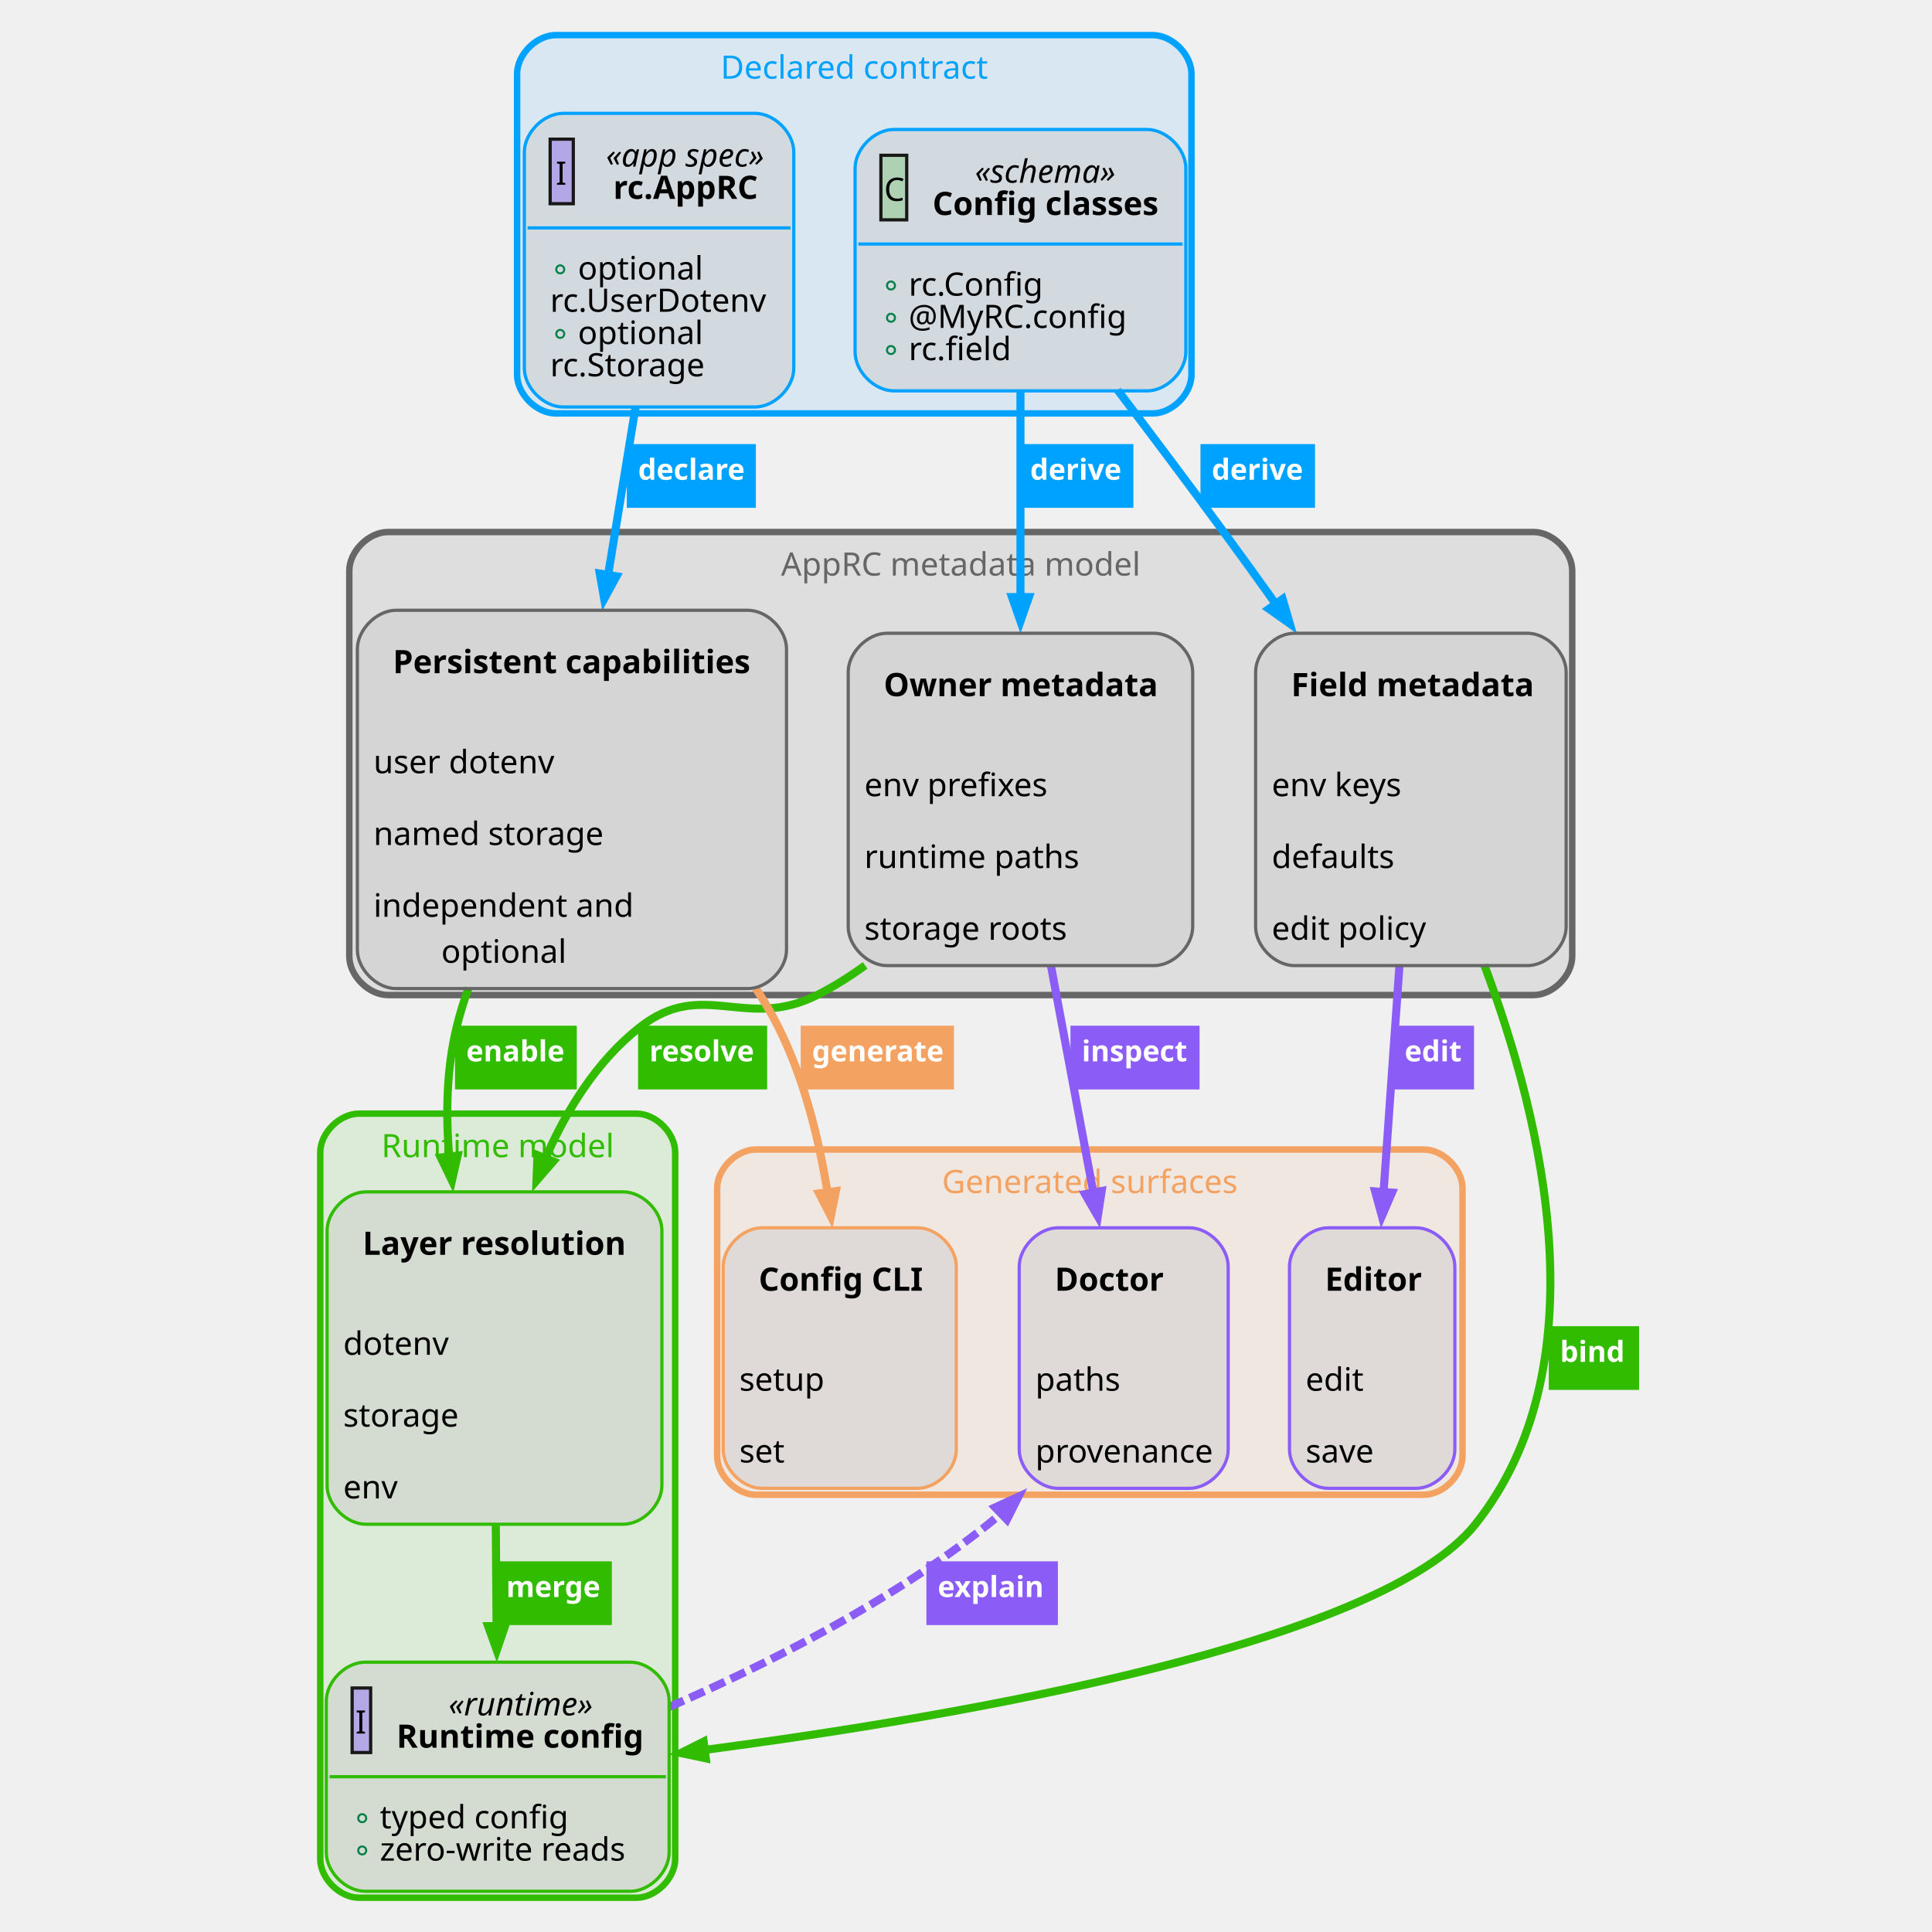
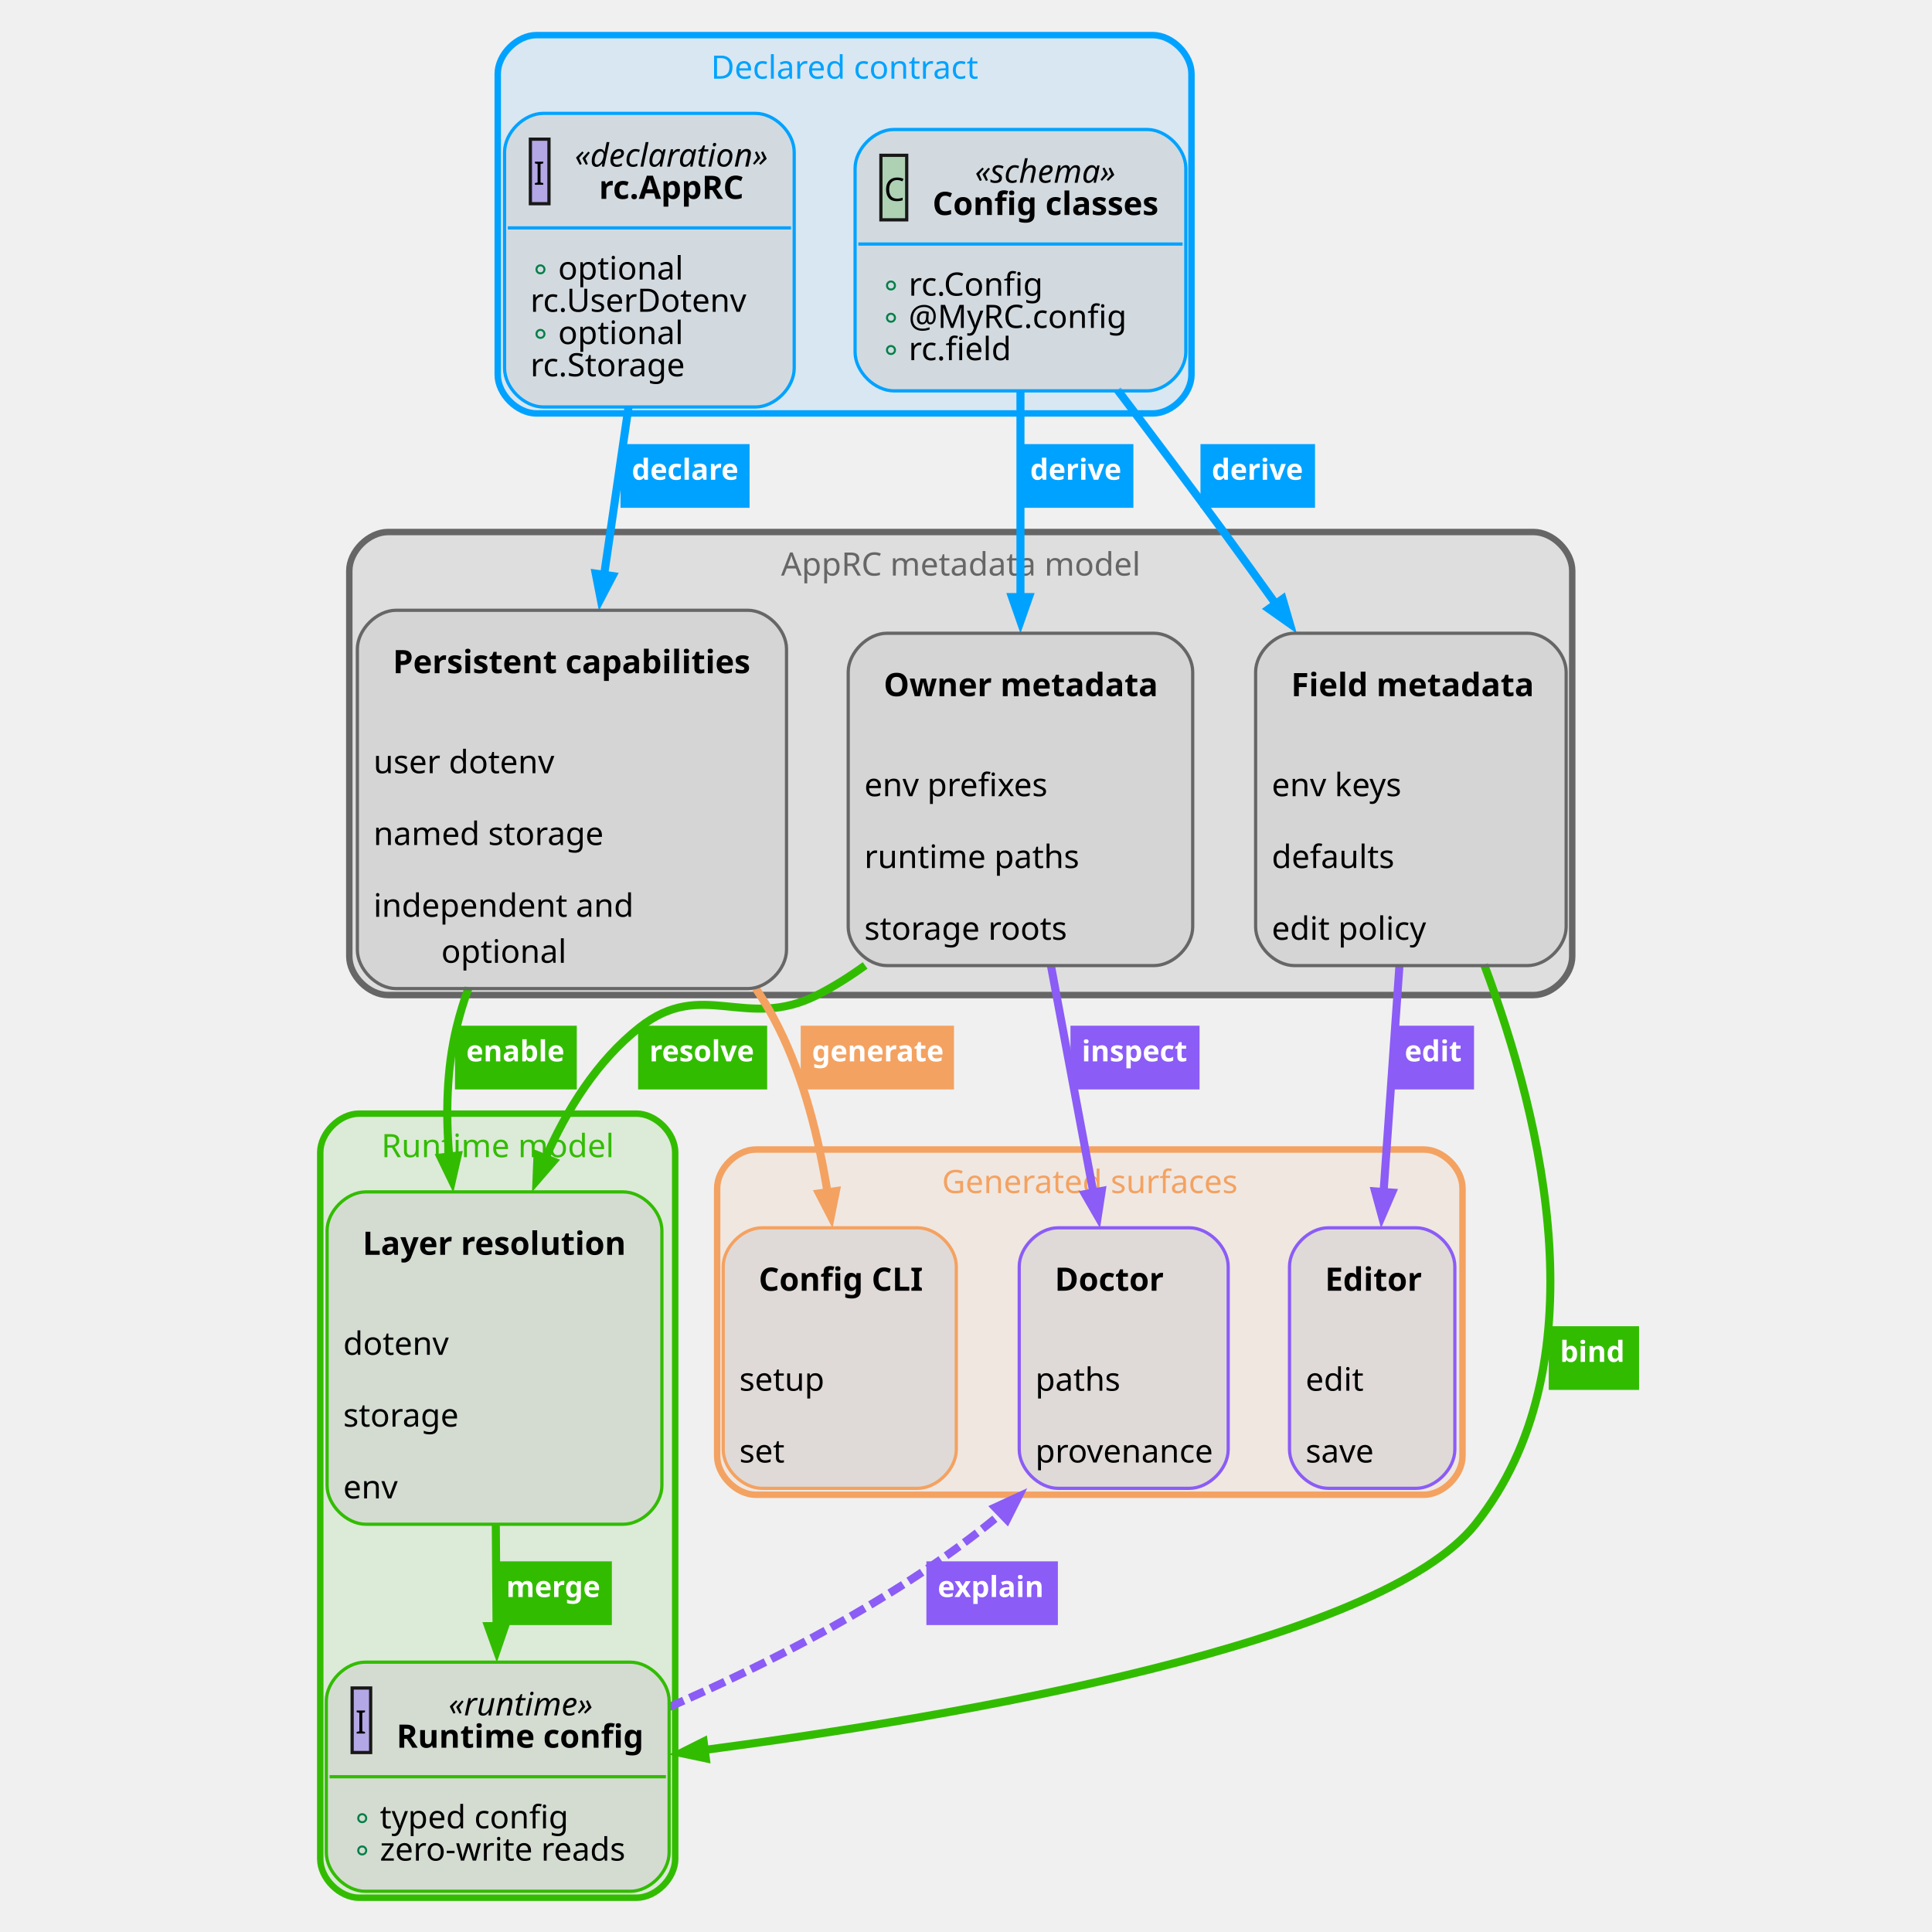
<svg xmlns="http://www.w3.org/2000/svg" width="900px" height="900px" viewBox="-113.5 0 769 769">
  <g id="graph0" class="graph" transform="scale(1.28434 1.28434) rotate(0) translate(2.88 596.13)">
    <g id="clust1" class="cluster">
-       <path fill="#00a2ff" fill-opacity="0.098" stroke="#00a2ff" stroke-width="2" d="M81,-468C81,-468 266,-468 266,-468 272,-468 278,-474 278,-480 278,-480 278,-573.25 278,-573.25 278,-579.25 272,-585.25 266,-585.25 266,-585.25 81,-585.25 81,-585.25 75,-585.25 69,-579.25 69,-573.25 69,-573.25 69,-480 69,-480 69,-474 75,-468 81,-468" />
-       <text xml:space="preserve" text-anchor="middle" x="173.5" y="-571.75" font-family="sans-serif" font-size="10.00" fill="#00a2ff">Declared contract</text>
+       <path fill="#00a2ff" fill-opacity="0.098" stroke="#00a2ff" stroke-width="2" d="M75,-468C75,-468 266,-468 266,-468 272,-468 278,-474 278,-480 278,-480 278,-573.25 278,-573.25 278,-579.25 272,-585.25 266,-585.25 266,-585.25 75,-585.25 75,-585.25 69,-585.25 63,-579.25 63,-573.25 63,-573.25 63,-480 63,-480 63,-474 69,-468 75,-468" />
+       <text xml:space="preserve" text-anchor="middle" x="170.5" y="-571.75" font-family="sans-serif" font-size="10.00" fill="#00a2ff">Declared contract</text>
    </g>
    <g id="clust2" class="cluster">
      <path fill="#444444" fill-opacity="0.098" stroke="#666666" stroke-width="2" d="M29,-287.75C29,-287.75 384,-287.75 384,-287.75 390,-287.75 396,-293.75 396,-299.75 396,-299.75 396,-419.25 396,-419.25 396,-425.25 390,-431.25 384,-431.25 384,-431.25 29,-431.25 29,-431.25 23,-431.25 17,-425.25 17,-419.25 17,-419.25 17,-299.75 17,-299.75 17,-293.75 23,-287.75 29,-287.75" />
      <text xml:space="preserve" text-anchor="middle" x="206.5" y="-417.75" font-family="sans-serif" font-size="10.00" fill="#666666">AppRC metadata model</text>
    </g>
    <g id="clust3" class="cluster">
      <path fill="#32bc00" fill-opacity="0.098" stroke="#32bc00" stroke-width="2" d="M20,-8C20,-8 106,-8 106,-8 112,-8 118,-14 118,-20 118,-20 118,-239 118,-239 118,-245 112,-251 106,-251 106,-251 20,-251 20,-251 14,-251 8,-245 8,-239 8,-239 8,-20 8,-20 8,-14 14,-8 20,-8" />
      <text xml:space="preserve" text-anchor="middle" x="63" y="-237.5" font-family="sans-serif" font-size="10.00" fill="#32bc00">Runtime model</text>
    </g>
    <g id="clust4" class="cluster">
      <path fill="#f4a261" fill-opacity="0.098" stroke="#f4a261" stroke-width="2" d="M143,-132.88C143,-132.88 350,-132.88 350,-132.88 356,-132.88 362,-138.88 362,-144.88 362,-144.88 362,-227.88 362,-227.88 362,-233.88 356,-239.88 350,-239.88 350,-239.88 143,-239.88 143,-239.88 137,-239.88 131,-233.88 131,-227.88 131,-227.88 131,-144.88 131,-144.88 131,-138.88 137,-132.88 143,-132.88" />
      <text xml:space="preserve" text-anchor="middle" x="246.5" y="-226.38" font-family="sans-serif" font-size="10.00" fill="#f4a261">Generated surfaces</text>
    </g>
    <g id="edge1" class="edge">
      <path fill="none" stroke="#00a2ff" stroke-width="2.5" d="M225,-475.37C225,-456.12 225,-432.47 225,-410.88" />
      <polygon fill="#00a2ff" stroke="#00a2ff" stroke-width="2.5" points="227.63,-411.09 225,-403.59 222.38,-411.09 227.63,-411.09" />
      <polygon fill="#00a2ff" stroke="none" points="225,-439.25 225,-458 259.5,-458 259.5,-439.25 225,-439.25" />
+       <polygon fill="none" stroke="#00a2ff" points="225,-439.25 225,-458 259.5,-458 259.5,-439.25 225,-439.25" />
      <text xml:space="preserve" text-anchor="start" x="228" y="-447.45" font-family="sans-serif" font-weight="bold" font-size="9.00" fill="#ffffff">derive</text>
-       <polygon fill="none" stroke="#00a2ff" points="225,-439.25 225,-458 259.5,-458 259.5,-439.25 225,-439.25" />
    </g>
    <g id="edge2" class="edge">
      <path fill="none" stroke="#00a2ff" stroke-width="2.5" d="M255.06,-475.31C265.57,-461.46 277.4,-445.73 288,-431.25 293.33,-423.98 298.87,-416.3 304.32,-408.68" />
      <polygon fill="#00a2ff" stroke="#00a2ff" stroke-width="2.5" points="306.25,-410.49 308.47,-402.86 301.98,-407.44 306.25,-410.49" />
      <polygon fill="#00a2ff" stroke="none" points="281.29,-439.25 281.29,-458 315.79,-458 315.79,-439.25 281.29,-439.25" />
+       <polygon fill="none" stroke="#00a2ff" points="281.29,-439.25 281.29,-458 315.79,-458 315.79,-439.25 281.29,-439.25" />
      <text xml:space="preserve" text-anchor="start" x="284.29" y="-447.45" font-family="sans-serif" font-weight="bold" font-size="9.00" fill="#ffffff">derive</text>
-       <polygon fill="none" stroke="#00a2ff" points="281.29,-439.25 281.29,-458 315.79,-458 315.79,-439.25 281.29,-439.25" />
    </g>
    <g id="edge3" class="edge">
-       <path fill="none" stroke="#00a2ff" stroke-width="2.5" d="M105.76,-470.25C103.13,-454.11 100.08,-435.46 97.17,-417.72" />
-       <polygon fill="#00a2ff" stroke="#00a2ff" stroke-width="2.5" points="99.8,-417.53 96,-410.55 94.62,-418.38 99.8,-417.53" />
-       <polygon fill="#00a2ff" stroke="none" points="103.5,-439.25 103.5,-458 142.5,-458 142.5,-439.25 103.5,-439.25" />
-       <text xml:space="preserve" text-anchor="start" x="106.5" y="-447.45" font-family="sans-serif" font-weight="bold" font-size="9.00" fill="#ffffff">declare</text>
-       <polygon fill="none" stroke="#00a2ff" points="103.5,-439.25 103.5,-458 142.5,-458 142.5,-439.25 103.5,-439.25" />
+       <path fill="none" stroke="#00a2ff" stroke-width="2.5" d="M103.57,-470.25C101.23,-454.19 98.54,-435.64 95.97,-417.97" />
+       <polygon fill="#00a2ff" stroke="#00a2ff" stroke-width="2.5" points="98.57,-417.61 94.89,-410.56 93.37,-418.36 98.57,-417.61" />
+       <polygon fill="#00a2ff" stroke="none" points="101.55,-439.25 101.55,-458 140.55,-458 140.55,-439.25 101.55,-439.25" />
+       <polygon fill="none" stroke="#00a2ff" points="101.55,-439.25 101.55,-458 140.55,-458 140.55,-439.25 101.55,-439.25" />
+       <text xml:space="preserve" text-anchor="start" x="104.55" y="-447.45" font-family="sans-serif" font-weight="bold" font-size="9.00" fill="#ffffff">declare</text>
    </g>
    <g id="edge4" class="edge">
      <path fill="none" stroke="#32bc00" stroke-width="2.5" d="M176.86,-296.93C172.08,-293.47 167.1,-290.34 162,-287.75 139.84,-276.52 126.53,-293.11 107,-277.75 93.77,-267.34 84.32,-252.21 77.63,-236.8" />
      <polygon fill="#32bc00" stroke="#32bc00" stroke-width="2.5" points="80.21,-236.2 75.01,-230.2 75.33,-238.14 80.21,-236.2" />
      <polygon fill="#32bc00" stroke="none" points="107,-259 107,-277.75 146,-277.75 146,-259 107,-259" />
+       <polygon fill="none" stroke="#32bc00" points="107,-259 107,-277.75 146,-277.75 146,-259 107,-259" />
      <text xml:space="preserve" text-anchor="start" x="110" y="-267.2" font-family="sans-serif" font-weight="bold" font-size="9.00" fill="#ffffff">resolve</text>
-       <polygon fill="none" stroke="#32bc00" points="107,-259 107,-277.75 146,-277.75 146,-259 107,-259" />
    </g>
    <g id="edge9" class="edge">
      <path fill="none" stroke="#8b5cf6" stroke-width="2.5" d="M234.43,-296.96C238.59,-274.69 243.47,-248.58 247.63,-226.35" />
      <polygon fill="#8b5cf6" stroke="#8b5cf6" stroke-width="2.5" points="250.17,-227.03 248.97,-219.18 245.01,-226.06 250.17,-227.03" />
      <polygon fill="#8b5cf6" stroke="none" points="241,-259 241,-277.75 280,-277.75 280,-259 241,-259" />
+       <polygon fill="none" stroke="#8b5cf6" points="241,-259 241,-277.75 280,-277.75 280,-259 241,-259" />
      <text xml:space="preserve" text-anchor="start" x="244" y="-267.2" font-family="sans-serif" font-weight="bold" font-size="9.00" fill="#ffffff">inspect</text>
-       <polygon fill="none" stroke="#8b5cf6" points="241,-259 241,-277.75 280,-277.75 280,-259 241,-259" />
    </g>
    <g id="edge6" class="edge">
      <path fill="none" stroke="#32bc00" stroke-width="2.5" d="M368.7,-297.21C387.3,-247.72 404.81,-172.57 366,-123.75 336.56,-86.72 206.74,-64.3 126.89,-53.77" />
      <polygon fill="#32bc00" stroke="#32bc00" stroke-width="2.5" points="127.49,-51.2 119.72,-52.84 126.82,-56.4 127.49,-51.2" />
      <polygon fill="#32bc00" stroke="none" points="389.22,-165.88 389.22,-184.62 416.22,-184.62 416.22,-165.88 389.22,-165.88" />
+       <polygon fill="none" stroke="#32bc00" points="389.22,-165.88 389.22,-184.62 416.22,-184.62 416.22,-165.88 389.22,-165.88" />
      <text xml:space="preserve" text-anchor="start" x="392.22" y="-174.07" font-family="sans-serif" font-weight="bold" font-size="9.00" fill="#ffffff">bind</text>
-       <polygon fill="none" stroke="#32bc00" points="389.22,-165.88 389.22,-184.62 416.22,-184.62 416.22,-165.88 389.22,-165.88" />
    </g>
    <g id="edge10" class="edge">
      <path fill="none" stroke="#8b5cf6" stroke-width="2.5" d="M342.46,-296.96C340.91,-274.79 339.09,-248.82 337.53,-226.66" />
      <polygon fill="#8b5cf6" stroke="#8b5cf6" stroke-width="2.5" points="340.16,-226.53 337.01,-219.23 334.92,-226.9 340.16,-226.53" />
      <polygon fill="#8b5cf6" stroke="none" points="341.07,-259 341.07,-277.75 365.07,-277.75 365.07,-259 341.07,-259" />
+       <polygon fill="none" stroke="#8b5cf6" points="341.07,-259 341.07,-277.75 365.07,-277.75 365.07,-259 341.07,-259" />
      <text xml:space="preserve" text-anchor="start" x="344.07" y="-267.2" font-family="sans-serif" font-weight="bold" font-size="9.00" fill="#ffffff">edit</text>
-       <polygon fill="none" stroke="#8b5cf6" points="341.07,-259 341.07,-277.75 365.07,-277.75 365.07,-259 341.07,-259" />
    </g>
    <g id="edge5" class="edge">
      <path fill="none" stroke="#32bc00" stroke-width="2.5" d="M53.99,-290.05C52.51,-285.97 51.24,-281.84 50.25,-277.75 47.14,-264.89 46.84,-250.9 47.98,-237.54" />
      <polygon fill="#32bc00" stroke="#32bc00" stroke-width="2.5" points="50.57,-238 48.81,-230.25 45.35,-237.41 50.57,-238" />
      <polygon fill="#32bc00" stroke="none" points="50.25,-259 50.25,-277.75 87,-277.75 87,-259 50.25,-259" />
+       <polygon fill="none" stroke="#32bc00" points="50.25,-259 50.25,-277.75 87,-277.75 87,-259 50.25,-259" />
      <text xml:space="preserve" text-anchor="start" x="53.25" y="-267.2" font-family="sans-serif" font-weight="bold" font-size="9.00" fill="#ffffff">enable</text>
-       <polygon fill="none" stroke="#32bc00" points="50.25,-259 50.25,-277.75 87,-277.75 87,-259 50.25,-259" />
    </g>
    <g id="edge8" class="edge">
      <path fill="none" stroke="#f4a261" stroke-width="2.5" d="M142.97,-289.85C145.57,-285.91 147.94,-281.86 150,-277.75 157.9,-261.97 162.53,-243.32 165.25,-226.34" />
      <polygon fill="#f4a261" stroke="#f4a261" stroke-width="2.5" points="167.8,-227 166.24,-219.21 162.6,-226.28 167.8,-227" />
      <polygon fill="#f4a261" stroke="none" points="157.4,-259 157.4,-277.75 203.9,-277.75 203.9,-259 157.4,-259" />
+       <polygon fill="none" stroke="#f4a261" points="157.4,-259 157.4,-277.75 203.9,-277.75 203.9,-259 157.4,-259" />
      <text xml:space="preserve" text-anchor="start" x="160.4" y="-267.2" font-family="sans-serif" font-weight="bold" font-size="9.00" fill="#ffffff">generate</text>
-       <polygon fill="none" stroke="#f4a261" points="157.4,-259 157.4,-277.75 203.9,-277.75 203.9,-259 157.4,-259" />
    </g>
    <g id="edge7" class="edge">
      <path fill="none" stroke="#32bc00" stroke-width="2.5" d="M62.4,-123.76C62.48,-113.32 62.56,-102.38 62.64,-92.13" />
      <polygon fill="#32bc00" stroke="#32bc00" stroke-width="2.5" points="65.27,-92.21 62.7,-84.69 60.02,-92.17 65.27,-92.21" />
      <polygon fill="#32bc00" stroke="none" points="62.62,-93 62.62,-111.75 97.87,-111.75 97.87,-93 62.62,-93" />
+       <polygon fill="none" stroke="#32bc00" points="62.62,-93 62.62,-111.75 97.87,-111.75 97.87,-93 62.62,-93" />
      <text xml:space="preserve" text-anchor="start" x="65.62" y="-101.2" font-family="sans-serif" font-weight="bold" font-size="9.00" fill="#ffffff">merge</text>
-       <polygon fill="none" stroke="#32bc00" points="62.62,-93 62.62,-111.75 97.87,-111.75 97.87,-93 62.62,-93" />
    </g>
    <g id="edge11" class="edge">
      <path fill="none" stroke="#8b5cf6" stroke-width="2.5" stroke-dasharray="5,2" d="M116.07,-67.08C146.79,-80.5 185.16,-99.93 215,-123.75 216.44,-124.9 217.87,-126.1 219.27,-127.35" />
      <polygon fill="#8b5cf6" stroke="#8b5cf6" stroke-width="2.5" points="217.16,-128.97 224.38,-132.29 220.81,-125.19 217.16,-128.97" />
      <polygon fill="#8b5cf6" stroke="none" points="196.35,-93 196.35,-111.75 236.1,-111.75 236.1,-93 196.35,-93" />
+       <polygon fill="none" stroke="#8b5cf6" points="196.35,-93 196.35,-111.75 236.1,-111.75 236.1,-93 196.35,-93" />
      <text xml:space="preserve" text-anchor="start" x="199.35" y="-101.2" font-family="sans-serif" font-weight="bold" font-size="9.00" fill="#ffffff">explain</text>
-       <polygon fill="none" stroke="#8b5cf6" points="196.35,-93 196.35,-111.75 236.1,-111.75 236.1,-93 196.35,-93" />
    </g>
    <g id="node1" class="node">
      <path fill="#cccccc" fill-opacity="0.467" stroke="none" d="M185.75,-475C185.75,-475 264.25,-475 264.25,-475 270.25,-475 276.25,-481 276.25,-487 276.25,-487 276.25,-544 276.25,-544 276.25,-550 270.25,-556 264.25,-556 264.25,-556 185.75,-556 185.75,-556 179.75,-556 173.75,-550 173.75,-544 173.75,-544 173.75,-487 173.75,-487 173.75,-481 179.75,-475 185.75,-475" />
+       <path fill="none" stroke="#00a2ff" d="M185.75,-475C185.75,-475 264.25,-475 264.25,-475 270.25,-475 276.25,-481 276.25,-487 276.25,-487 276.25,-544 276.25,-544 276.25,-550 270.25,-556 264.25,-556 264.25,-556 185.75,-556 185.75,-556 179.75,-556 173.75,-550 173.75,-544 173.75,-544 173.75,-487 173.75,-487 173.75,-481 179.75,-475 185.75,-475" />
      <polygon fill="#add1b2" stroke="none" points="181.75,-528 181.75,-548 189.75,-548 189.75,-528 181.75,-528" />
      <polygon fill="none" stroke="#181818" points="181.75,-528 181.75,-548 189.75,-548 189.75,-528 181.75,-528" />
      <text xml:space="preserve" text-anchor="start" x="182.75" y="-533.88" font-family="sans-serif" font-size="10.00">C</text>
      <text xml:space="preserve" text-anchor="start" x="210.88" y="-539.5" font-family="sans-serif" font-style="italic" font-size="10.00">«schema»</text>
      <text xml:space="preserve" text-anchor="start" x="197.75" y="-529.5" font-family="sans-serif" font-weight="bold" font-size="10.00">Config classes</text>
      <polygon fill="#00a2ff" stroke="none" points="174.75,-520 174.75,-521 275.25,-521 275.25,-520 174.75,-520" />
      <text xml:space="preserve" text-anchor="start" x="181.75" y="-504.5" font-family="sans-serif" font-size="10.00" fill="#038048">∘</text>
      <text xml:space="preserve" text-anchor="start" x="187.75" y="-504.5" font-family="sans-serif" font-size="10.00"> rc.Config</text>
      <text xml:space="preserve" text-anchor="start" x="181.75" y="-494.5" font-family="sans-serif" font-size="10.00" fill="#038048">∘</text>
      <text xml:space="preserve" text-anchor="start" x="187.75" y="-494.5" font-family="sans-serif" font-size="10.00"> @MyRC.config</text>
      <text xml:space="preserve" text-anchor="start" x="181.75" y="-484.5" font-family="sans-serif" font-size="10.00" fill="#038048">∘</text>
      <text xml:space="preserve" text-anchor="start" x="187.75" y="-484.5" font-family="sans-serif" font-size="10.00"> rc.field</text>
-       <path fill="none" stroke="#00a2ff" d="M185.75,-475C185.75,-475 264.25,-475 264.25,-475 270.25,-475 276.25,-481 276.25,-487 276.25,-487 276.25,-544 276.25,-544 276.25,-550 270.25,-556 264.25,-556 264.25,-556 185.75,-556 185.75,-556 179.75,-556 173.75,-550 173.75,-544 173.75,-544 173.75,-487 173.75,-487 173.75,-481 179.75,-475 185.75,-475" />
    </g>
    <g id="node2" class="node">
-       <path fill="#cccccc" fill-opacity="0.467" stroke="none" d="M83.25,-470C83.25,-470 142.75,-470 142.75,-470 148.75,-470 154.75,-476 154.75,-482 154.75,-482 154.75,-549 154.75,-549 154.75,-555 148.75,-561 142.75,-561 142.75,-561 83.25,-561 83.25,-561 77.25,-561 71.25,-555 71.25,-549 71.25,-549 71.25,-482 71.25,-482 71.25,-476 77.25,-470 83.25,-470" />
-       <polygon fill="#b4a7e5" stroke="none" points="79.25,-533 79.25,-553 86.42,-553 86.42,-533 79.25,-533" />
-       <polygon fill="none" stroke="#181818" points="79.25,-533 79.25,-553 86.42,-553 86.42,-533 79.25,-533" />
-       <text xml:space="preserve" text-anchor="start" x="80.96" y="-538.88" font-family="sans-serif" font-size="10.00">I</text>
-       <text xml:space="preserve" text-anchor="start" x="96.54" y="-544.5" font-family="sans-serif" font-style="italic" font-size="10.00">«app spec»</text>
-       <text xml:space="preserve" text-anchor="start" x="98.79" y="-534.5" font-family="sans-serif" font-weight="bold" font-size="10.00">rc.AppRC</text>
-       <polygon fill="#00a2ff" stroke="none" points="72.25,-525 72.25,-526 153.75,-526 153.75,-525 72.25,-525" />
-       <text xml:space="preserve" text-anchor="start" x="79.25" y="-509.5" font-family="sans-serif" font-size="10.00" fill="#038048">∘</text>
-       <text xml:space="preserve" text-anchor="start" x="85.25" y="-509.5" font-family="sans-serif" font-size="10.00"> optional</text>
-       <text xml:space="preserve" text-anchor="start" x="79.25" y="-499.5" font-family="sans-serif" font-size="10.00">rc.UserDotenv</text>
-       <text xml:space="preserve" text-anchor="start" x="79.25" y="-489.5" font-family="sans-serif" font-size="10.00" fill="#038048">∘</text>
-       <text xml:space="preserve" text-anchor="start" x="85.25" y="-489.5" font-family="sans-serif" font-size="10.00"> optional</text>
-       <text xml:space="preserve" text-anchor="start" x="79.25" y="-479.5" font-family="sans-serif" font-size="10.00">rc.Storage</text>
-       <path fill="none" stroke="#00a2ff" d="M83.25,-470C83.25,-470 142.75,-470 142.75,-470 148.75,-470 154.75,-476 154.75,-482 154.75,-482 154.75,-549 154.75,-549 154.75,-555 148.75,-561 142.75,-561 142.75,-561 83.25,-561 83.25,-561 77.25,-561 71.25,-555 71.25,-549 71.25,-549 71.25,-482 71.25,-482 71.25,-476 77.25,-470 83.25,-470" />
+       <path fill="#cccccc" fill-opacity="0.467" stroke="none" d="M77.12,-470C77.12,-470 142.88,-470 142.88,-470 148.88,-470 154.88,-476 154.88,-482 154.88,-482 154.88,-549 154.88,-549 154.88,-555 148.88,-561 142.88,-561 142.88,-561 77.12,-561 77.12,-561 71.12,-561 65.12,-555 65.12,-549 65.12,-549 65.12,-482 65.12,-482 65.12,-476 71.12,-470 77.12,-470" />
+       <path fill="none" stroke="#00a2ff" d="M77.12,-470C77.12,-470 142.88,-470 142.88,-470 148.88,-470 154.88,-476 154.88,-482 154.88,-482 154.88,-549 154.88,-549 154.88,-555 148.88,-561 142.88,-561 142.88,-561 77.12,-561 77.12,-561 71.12,-561 65.12,-555 65.12,-549 65.12,-549 65.12,-482 65.12,-482 65.12,-476 71.12,-470 77.12,-470" />
+       <polygon fill="#b4a7e5" stroke="none" points="73.12,-533 73.12,-553 78.88,-553 78.88,-533 73.12,-533" />
+       <polygon fill="none" stroke="#181818" points="73.12,-533 73.12,-553 78.88,-553 78.88,-533 73.12,-533" />
+       <text xml:space="preserve" text-anchor="start" x="74.12" y="-538.88" font-family="sans-serif" font-size="10.00">I</text>
+       <text xml:space="preserve" text-anchor="start" x="86.88" y="-544.5" font-family="sans-serif" font-style="italic" font-size="10.00">«declaration»</text>
+       <text xml:space="preserve" text-anchor="start" x="94.38" y="-534.5" font-family="sans-serif" font-weight="bold" font-size="10.00">rc.AppRC</text>
+       <polygon fill="#00a2ff" stroke="none" points="66.12,-525 66.12,-526 153.88,-526 153.88,-525 66.12,-525" />
+       <text xml:space="preserve" text-anchor="start" x="73.12" y="-509.5" font-family="sans-serif" font-size="10.00" fill="#038048">∘</text>
+       <text xml:space="preserve" text-anchor="start" x="79.12" y="-509.5" font-family="sans-serif" font-size="10.00"> optional</text>
+       <text xml:space="preserve" text-anchor="start" x="73.12" y="-499.5" font-family="sans-serif" font-size="10.00">rc.UserDotenv</text>
+       <text xml:space="preserve" text-anchor="start" x="73.12" y="-489.5" font-family="sans-serif" font-size="10.00" fill="#038048">∘</text>
+       <text xml:space="preserve" text-anchor="start" x="79.12" y="-489.5" font-family="sans-serif" font-size="10.00"> optional</text>
+       <text xml:space="preserve" text-anchor="start" x="73.12" y="-479.5" font-family="sans-serif" font-size="10.00">rc.Storage</text>
    </g>
    <g id="node3" class="node">
      <path fill="#cccccc" fill-opacity="0.467" stroke="none" d="M183.62,-296.88C183.62,-296.88 266.38,-296.88 266.38,-296.88 272.38,-296.88 278.38,-302.88 278.38,-308.88 278.38,-308.88 278.38,-387.88 278.38,-387.88 278.38,-393.88 272.38,-399.88 266.38,-399.88 266.38,-399.88 183.62,-399.88 183.62,-399.88 177.62,-399.88 171.62,-393.88 171.62,-387.88 171.62,-387.88 171.62,-308.88 171.62,-308.88 171.62,-302.88 177.62,-296.88 183.62,-296.88" />
+       <path fill="none" stroke="#666666" d="M183.62,-296.88C183.62,-296.88 266.38,-296.88 266.38,-296.88 272.38,-296.88 278.38,-302.88 278.38,-308.88 278.38,-308.88 278.38,-387.88 278.38,-387.88 278.38,-393.88 272.38,-399.88 266.38,-399.88 266.38,-399.88 183.62,-399.88 183.62,-399.88 177.62,-399.88 171.62,-393.88 171.62,-387.88 171.62,-387.88 171.62,-308.88 171.62,-308.88 171.62,-302.88 177.62,-296.88 183.62,-296.88" />
      <text xml:space="preserve" text-anchor="start" x="182.62" y="-380.38" font-family="sans-serif" font-weight="bold" font-size="10.00">Owner metadata</text>
      <text xml:space="preserve" text-anchor="start" x="176.62" y="-349.38" font-family="sans-serif" font-size="10.00">env prefixes</text>
      <text xml:space="preserve" text-anchor="start" x="176.62" y="-327.12" font-family="sans-serif" font-size="10.00">runtime paths</text>
      <text xml:space="preserve" text-anchor="start" x="176.62" y="-304.88" font-family="sans-serif" font-size="10.00">storage roots</text>
-       <path fill="none" stroke="#666666" d="M183.62,-296.88C183.62,-296.88 266.38,-296.88 266.38,-296.88 272.38,-296.88 278.38,-302.88 278.38,-308.88 278.38,-308.88 278.38,-387.88 278.38,-387.88 278.38,-393.88 272.38,-399.88 266.38,-399.88 266.38,-399.88 183.62,-399.88 183.62,-399.88 177.62,-399.88 171.62,-393.88 171.62,-387.88 171.62,-387.88 171.62,-308.88 171.62,-308.88 171.62,-302.88 177.62,-296.88 183.62,-296.88" />
    </g>
    <g id="node4" class="node">
      <path fill="#cccccc" fill-opacity="0.467" stroke="none" d="M309.88,-296.88C309.88,-296.88 382.12,-296.88 382.12,-296.88 388.12,-296.88 394.12,-302.88 394.12,-308.88 394.12,-308.88 394.12,-387.88 394.12,-387.88 394.12,-393.88 388.12,-399.88 382.12,-399.88 382.12,-399.88 309.88,-399.88 309.88,-399.88 303.88,-399.88 297.88,-393.88 297.88,-387.88 297.88,-387.88 297.88,-308.88 297.88,-308.88 297.88,-302.88 303.88,-296.88 309.88,-296.88" />
+       <path fill="none" stroke="#666666" d="M309.88,-296.88C309.88,-296.88 382.12,-296.88 382.12,-296.88 388.12,-296.88 394.12,-302.88 394.12,-308.88 394.12,-308.88 394.12,-387.88 394.12,-387.88 394.12,-393.88 388.12,-399.88 382.12,-399.88 382.12,-399.88 309.88,-399.88 309.88,-399.88 303.88,-399.88 297.88,-393.88 297.88,-387.88 297.88,-387.88 297.88,-308.88 297.88,-308.88 297.88,-302.88 303.88,-296.88 309.88,-296.88" />
      <text xml:space="preserve" text-anchor="start" x="308.88" y="-380.38" font-family="sans-serif" font-weight="bold" font-size="10.00">Field metadata</text>
      <text xml:space="preserve" text-anchor="start" x="302.88" y="-349.38" font-family="sans-serif" font-size="10.00">env keys</text>
      <text xml:space="preserve" text-anchor="start" x="302.88" y="-327.12" font-family="sans-serif" font-size="10.00">defaults</text>
      <text xml:space="preserve" text-anchor="start" x="302.88" y="-304.88" font-family="sans-serif" font-size="10.00">edit policy</text>
-       <path fill="none" stroke="#666666" d="M309.88,-296.88C309.88,-296.88 382.12,-296.88 382.12,-296.88 388.12,-296.88 394.12,-302.88 394.12,-308.88 394.12,-308.88 394.12,-387.88 394.12,-387.88 394.12,-393.88 388.12,-399.88 382.12,-399.88 382.12,-399.88 309.88,-399.88 309.88,-399.88 303.88,-399.88 297.88,-393.88 297.88,-387.88 297.88,-387.88 297.88,-308.88 297.88,-308.88 297.88,-302.88 303.88,-296.88 309.88,-296.88" />
    </g>
    <g id="node5" class="node">
      <path fill="#cccccc" fill-opacity="0.467" stroke="none" d="M31.5,-289.75C31.5,-289.75 140.5,-289.75 140.5,-289.75 146.5,-289.75 152.5,-295.75 152.5,-301.75 152.5,-301.75 152.5,-395 152.5,-395 152.5,-401 146.5,-407 140.5,-407 140.5,-407 31.5,-407 31.5,-407 25.5,-407 19.5,-401 19.5,-395 19.5,-395 19.5,-301.75 19.5,-301.75 19.5,-295.75 25.5,-289.75 31.5,-289.75" />
+       <path fill="none" stroke="#666666" d="M31.5,-289.75C31.5,-289.75 140.5,-289.75 140.5,-289.75 146.5,-289.75 152.5,-295.75 152.5,-301.75 152.5,-301.75 152.5,-395 152.5,-395 152.5,-401 146.5,-407 140.5,-407 140.5,-407 31.5,-407 31.5,-407 25.5,-407 19.5,-401 19.5,-395 19.5,-395 19.5,-301.75 19.5,-301.75 19.5,-295.75 25.5,-289.75 31.5,-289.75" />
      <text xml:space="preserve" text-anchor="start" x="30.5" y="-387.5" font-family="sans-serif" font-weight="bold" font-size="10.00">Persistent capabilities</text>
      <text xml:space="preserve" text-anchor="start" x="24.5" y="-356.5" font-family="sans-serif" font-size="10.00">user dotenv</text>
      <text xml:space="preserve" text-anchor="start" x="24.5" y="-334.25" font-family="sans-serif" font-size="10.00">named storage</text>
      <text xml:space="preserve" text-anchor="start" x="24.5" y="-312" font-family="sans-serif" font-size="10.00">independent and</text>
      <text xml:space="preserve" text-anchor="start" x="45.5" y="-297.75" font-family="sans-serif" font-size="10.00">optional</text>
-       <path fill="none" stroke="#666666" d="M31.5,-289.75C31.5,-289.75 140.5,-289.75 140.5,-289.75 146.5,-289.75 152.5,-295.75 152.5,-301.75 152.5,-301.75 152.5,-395 152.5,-395 152.5,-401 146.5,-407 140.5,-407 140.5,-407 31.5,-407 31.5,-407 25.5,-407 19.5,-401 19.5,-395 19.5,-395 19.5,-301.75 19.5,-301.75 19.5,-295.75 25.5,-289.75 31.5,-289.75" />
    </g>
    <g id="node6" class="node">
      <path fill="#cccccc" fill-opacity="0.467" stroke="none" d="M22.12,-123.75C22.12,-123.75 101.88,-123.75 101.88,-123.75 107.88,-123.75 113.88,-129.75 113.88,-135.75 113.88,-135.75 113.88,-214.75 113.88,-214.75 113.88,-220.75 107.88,-226.75 101.88,-226.75 101.88,-226.75 22.12,-226.75 22.12,-226.75 16.12,-226.75 10.12,-220.75 10.12,-214.75 10.12,-214.75 10.12,-135.75 10.12,-135.75 10.12,-129.75 16.12,-123.75 22.12,-123.75" />
+       <path fill="none" stroke="#32bc00" d="M22.12,-123.75C22.12,-123.75 101.88,-123.75 101.88,-123.75 107.88,-123.75 113.88,-129.75 113.88,-135.75 113.88,-135.75 113.88,-214.75 113.88,-214.75 113.88,-220.75 107.88,-226.75 101.88,-226.75 101.88,-226.75 22.12,-226.75 22.12,-226.75 16.12,-226.75 10.12,-220.75 10.12,-214.75 10.12,-214.75 10.12,-135.75 10.12,-135.75 10.12,-129.75 16.12,-123.75 22.12,-123.75" />
      <text xml:space="preserve" text-anchor="start" x="21.12" y="-207.25" font-family="sans-serif" font-weight="bold" font-size="10.00">Layer resolution</text>
      <text xml:space="preserve" text-anchor="start" x="15.12" y="-176.25" font-family="sans-serif" font-size="10.00">dotenv</text>
      <text xml:space="preserve" text-anchor="start" x="15.12" y="-154" font-family="sans-serif" font-size="10.00">storage</text>
      <text xml:space="preserve" text-anchor="start" x="15.12" y="-131.75" font-family="sans-serif" font-size="10.00">env</text>
-       <path fill="none" stroke="#32bc00" d="M22.12,-123.75C22.12,-123.75 101.88,-123.75 101.88,-123.75 107.88,-123.75 113.88,-129.75 113.88,-135.75 113.88,-135.75 113.88,-214.75 113.88,-214.75 113.88,-220.75 107.88,-226.75 101.88,-226.75 101.88,-226.75 22.12,-226.75 22.12,-226.75 16.12,-226.75 10.12,-220.75 10.12,-214.75 10.12,-214.75 10.12,-135.75 10.12,-135.75 10.12,-129.75 16.12,-123.75 22.12,-123.75" />
    </g>
    <g id="node7" class="node">
      <path fill="#cccccc" fill-opacity="0.467" stroke="none" d="M21.88,-10C21.88,-10 104.12,-10 104.12,-10 110.12,-10 116.12,-16 116.12,-22 116.12,-22 116.12,-69 116.12,-69 116.12,-75 110.12,-81 104.12,-81 104.12,-81 21.88,-81 21.88,-81 15.88,-81 9.88,-75 9.88,-69 9.88,-69 9.88,-22 9.88,-22 9.88,-16 15.88,-10 21.88,-10" />
+       <path fill="none" stroke="#32bc00" d="M21.88,-10C21.88,-10 104.12,-10 104.12,-10 110.12,-10 116.12,-16 116.12,-22 116.12,-22 116.12,-69 116.12,-69 116.12,-75 110.12,-81 104.12,-81 104.12,-81 21.88,-81 21.88,-81 15.88,-81 9.88,-75 9.88,-69 9.88,-69 9.88,-22 9.88,-22 9.88,-16 15.88,-10 21.88,-10" />
      <polygon fill="#b4a7e5" stroke="none" points="17.88,-53 17.88,-73 23.62,-73 23.62,-53 17.88,-53" />
      <polygon fill="none" stroke="#181818" points="17.88,-53 17.88,-73 23.62,-73 23.62,-53 17.88,-53" />
      <text xml:space="preserve" text-anchor="start" x="18.88" y="-58.88" font-family="sans-serif" font-size="10.00">I</text>
      <text xml:space="preserve" text-anchor="start" x="47.75" y="-64.5" font-family="sans-serif" font-style="italic" font-size="10.00">«runtime»</text>
      <text xml:space="preserve" text-anchor="start" x="31.62" y="-54.5" font-family="sans-serif" font-weight="bold" font-size="10.00">Runtime config</text>
      <polygon fill="#32bc00" stroke="none" points="10.88,-45 10.88,-46 115.12,-46 115.12,-45 10.88,-45" />
      <text xml:space="preserve" text-anchor="start" x="17.88" y="-29.5" font-family="sans-serif" font-size="10.00" fill="#038048">∘</text>
      <text xml:space="preserve" text-anchor="start" x="23.88" y="-29.5" font-family="sans-serif" font-size="10.00"> typed config</text>
      <text xml:space="preserve" text-anchor="start" x="17.88" y="-19.5" font-family="sans-serif" font-size="10.00" fill="#038048">∘</text>
      <text xml:space="preserve" text-anchor="start" x="23.88" y="-19.5" font-family="sans-serif" font-size="10.00"> zero-write reads</text>
-       <path fill="none" stroke="#32bc00" d="M21.88,-10C21.88,-10 104.12,-10 104.12,-10 110.12,-10 116.12,-16 116.12,-22 116.12,-22 116.12,-69 116.12,-69 116.12,-75 110.12,-81 104.12,-81 104.12,-81 21.88,-81 21.88,-81 15.88,-81 9.88,-75 9.88,-69 9.88,-69 9.88,-22 9.88,-22 9.88,-16 15.88,-10 21.88,-10" />
    </g>
    <g id="node8" class="node">
      <path fill="#cccccc" fill-opacity="0.467" stroke="none" d="M144.88,-134.88C144.88,-134.88 193.12,-134.88 193.12,-134.88 199.12,-134.88 205.12,-140.88 205.12,-146.88 205.12,-146.88 205.12,-203.62 205.12,-203.62 205.12,-209.62 199.12,-215.62 193.12,-215.62 193.12,-215.62 144.88,-215.62 144.88,-215.62 138.88,-215.62 132.88,-209.62 132.88,-203.62 132.88,-203.62 132.88,-146.88 132.88,-146.88 132.88,-140.88 138.88,-134.88 144.88,-134.88" />
+       <path fill="none" stroke="#f4a261" d="M144.88,-134.88C144.88,-134.88 193.12,-134.88 193.12,-134.88 199.12,-134.88 205.12,-140.88 205.12,-146.88 205.12,-146.88 205.12,-203.62 205.12,-203.62 205.12,-209.62 199.12,-215.62 193.12,-215.62 193.12,-215.62 144.88,-215.62 144.88,-215.62 138.88,-215.62 132.88,-209.62 132.88,-203.62 132.88,-203.62 132.88,-146.88 132.88,-146.88 132.88,-140.88 138.88,-134.88 144.88,-134.88" />
      <text xml:space="preserve" text-anchor="start" x="143.88" y="-196.12" font-family="sans-serif" font-weight="bold" font-size="10.00">Config CLI</text>
      <text xml:space="preserve" text-anchor="start" x="137.88" y="-165.12" font-family="sans-serif" font-size="10.00">setup</text>
      <text xml:space="preserve" text-anchor="start" x="137.88" y="-142.88" font-family="sans-serif" font-size="10.00">set</text>
-       <path fill="none" stroke="#f4a261" d="M144.88,-134.88C144.88,-134.88 193.12,-134.88 193.12,-134.88 199.12,-134.88 205.12,-140.88 205.12,-146.88 205.12,-146.88 205.12,-203.62 205.12,-203.62 205.12,-209.62 199.12,-215.62 193.12,-215.62 193.12,-215.62 144.88,-215.62 144.88,-215.62 138.88,-215.62 132.88,-209.62 132.88,-203.62 132.88,-203.62 132.88,-146.88 132.88,-146.88 132.88,-140.88 138.88,-134.88 144.88,-134.88" />
    </g>
    <g id="node9" class="node">
      <path fill="#cccccc" fill-opacity="0.467" stroke="none" d="M236.62,-134.88C236.62,-134.88 277.38,-134.88 277.38,-134.88 283.38,-134.88 289.38,-140.88 289.38,-146.88 289.38,-146.88 289.38,-203.62 289.38,-203.62 289.38,-209.62 283.38,-215.62 277.38,-215.62 277.38,-215.62 236.62,-215.62 236.62,-215.62 230.62,-215.62 224.62,-209.62 224.62,-203.62 224.62,-203.62 224.62,-146.88 224.62,-146.88 224.62,-140.88 230.62,-134.88 236.62,-134.88" />
+       <path fill="none" stroke="#8b5cf6" d="M236.62,-134.88C236.62,-134.88 277.38,-134.88 277.38,-134.88 283.38,-134.88 289.38,-140.88 289.38,-146.88 289.38,-146.88 289.38,-203.62 289.38,-203.62 289.38,-209.62 283.38,-215.62 277.38,-215.62 277.38,-215.62 236.62,-215.62 236.62,-215.62 230.62,-215.62 224.62,-209.62 224.62,-203.62 224.62,-203.62 224.62,-146.88 224.62,-146.88 224.62,-140.88 230.62,-134.88 236.62,-134.88" />
      <text xml:space="preserve" text-anchor="start" x="235.62" y="-196.12" font-family="sans-serif" font-weight="bold" font-size="10.00">Doctor</text>
      <text xml:space="preserve" text-anchor="start" x="229.62" y="-165.12" font-family="sans-serif" font-size="10.00">paths</text>
      <text xml:space="preserve" text-anchor="start" x="229.62" y="-142.88" font-family="sans-serif" font-size="10.00">provenance</text>
-       <path fill="none" stroke="#8b5cf6" d="M236.62,-134.88C236.62,-134.88 277.38,-134.88 277.38,-134.88 283.38,-134.88 289.38,-140.88 289.38,-146.88 289.38,-146.88 289.38,-203.62 289.38,-203.62 289.38,-209.62 283.38,-215.62 277.38,-215.62 277.38,-215.62 236.62,-215.62 236.62,-215.62 230.62,-215.62 224.62,-209.62 224.62,-203.62 224.62,-203.62 224.62,-146.88 224.62,-146.88 224.62,-140.88 230.62,-134.88 236.62,-134.88" />
    </g>
    <g id="node10" class="node">
      <path fill="#cccccc" fill-opacity="0.467" stroke="none" d="M320.38,-134.88C320.38,-134.88 347.62,-134.88 347.62,-134.88 353.62,-134.88 359.62,-140.88 359.62,-146.88 359.62,-146.88 359.62,-203.62 359.62,-203.62 359.62,-209.62 353.62,-215.62 347.62,-215.62 347.62,-215.62 320.38,-215.62 320.38,-215.62 314.38,-215.62 308.38,-209.62 308.38,-203.62 308.38,-203.62 308.38,-146.88 308.38,-146.88 308.38,-140.88 314.38,-134.88 320.38,-134.88" />
+       <path fill="none" stroke="#8b5cf6" d="M320.38,-134.88C320.38,-134.88 347.62,-134.88 347.62,-134.88 353.62,-134.88 359.62,-140.88 359.62,-146.88 359.62,-146.88 359.62,-203.62 359.62,-203.62 359.62,-209.62 353.62,-215.62 347.62,-215.62 347.62,-215.62 320.38,-215.62 320.38,-215.62 314.38,-215.62 308.38,-209.62 308.38,-203.62 308.38,-203.62 308.38,-146.88 308.38,-146.88 308.38,-140.88 314.38,-134.88 320.38,-134.88" />
      <text xml:space="preserve" text-anchor="start" x="319.38" y="-196.12" font-family="sans-serif" font-weight="bold" font-size="10.00">Editor</text>
      <text xml:space="preserve" text-anchor="start" x="313.38" y="-165.12" font-family="sans-serif" font-size="10.00">edit</text>
      <text xml:space="preserve" text-anchor="start" x="313.38" y="-142.88" font-family="sans-serif" font-size="10.00">save</text>
-       <path fill="none" stroke="#8b5cf6" d="M320.38,-134.88C320.38,-134.88 347.62,-134.88 347.62,-134.88 353.62,-134.88 359.62,-140.88 359.62,-146.88 359.62,-146.88 359.62,-203.62 359.62,-203.62 359.62,-209.62 353.62,-215.62 347.62,-215.62 347.62,-215.62 320.38,-215.62 320.38,-215.62 314.38,-215.62 308.38,-209.62 308.38,-203.62 308.38,-203.62 308.38,-146.88 308.38,-146.88 308.38,-140.88 314.38,-134.88 320.38,-134.88" />
    </g>
  </g>
</svg>
